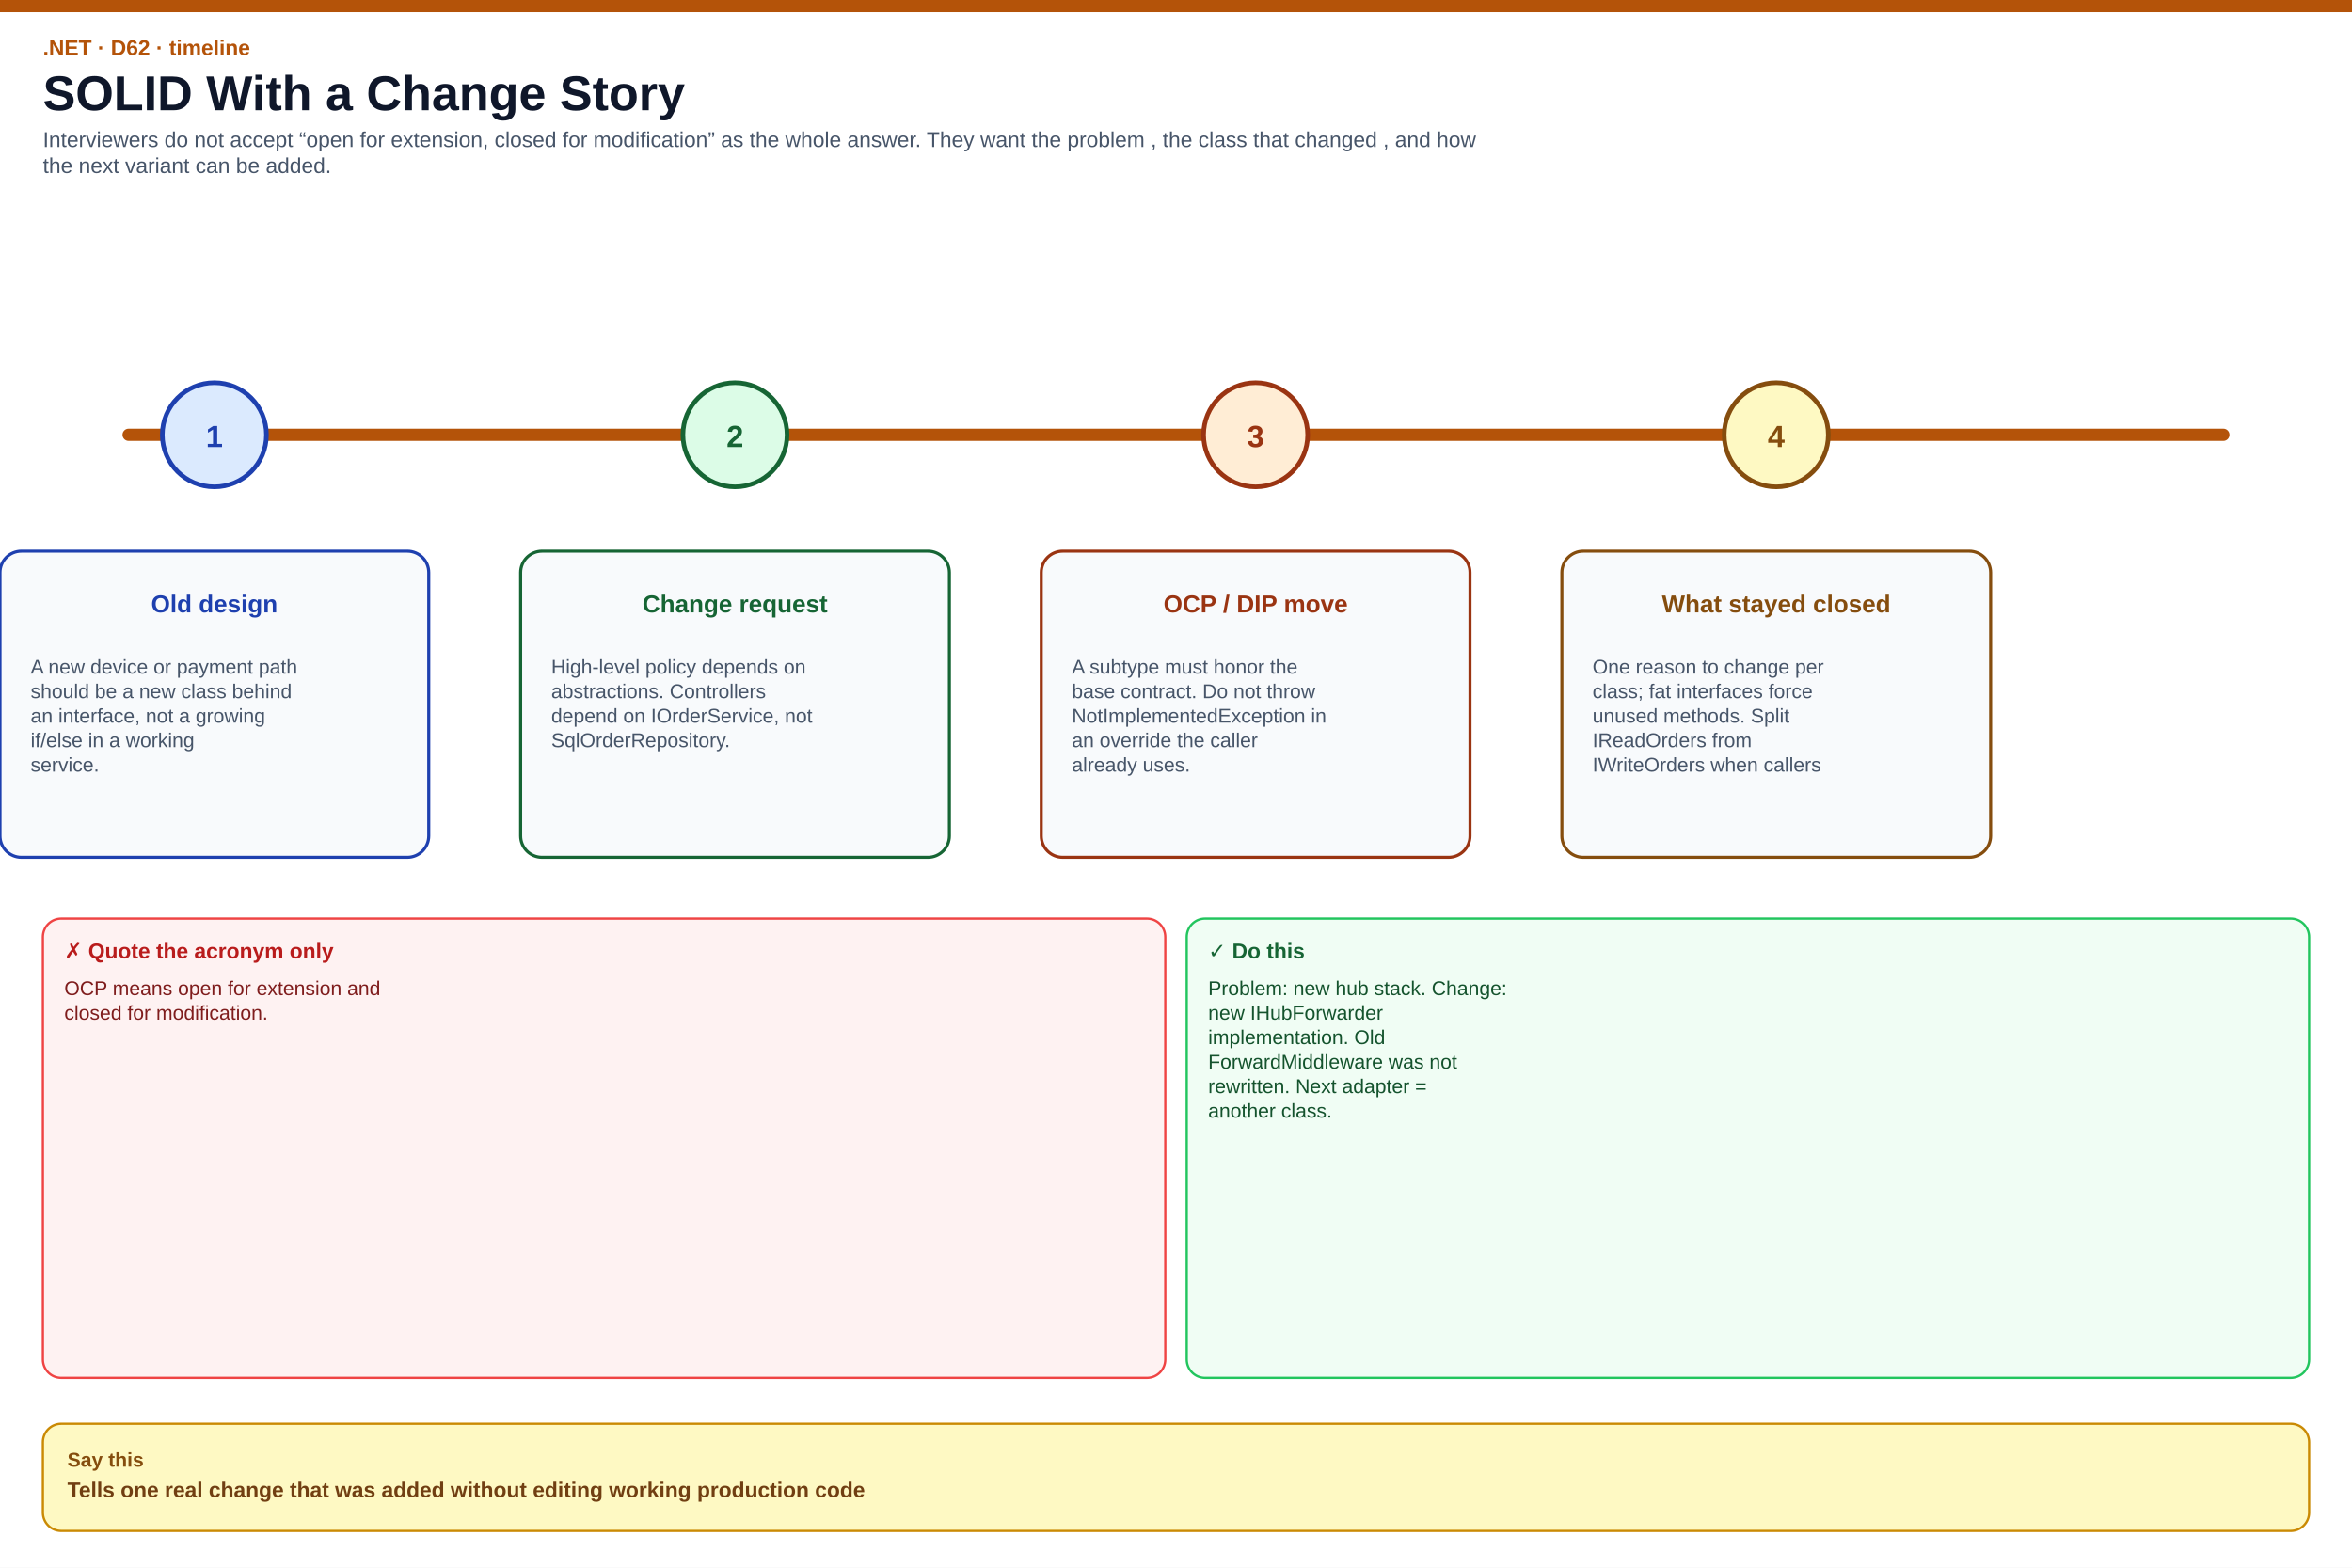
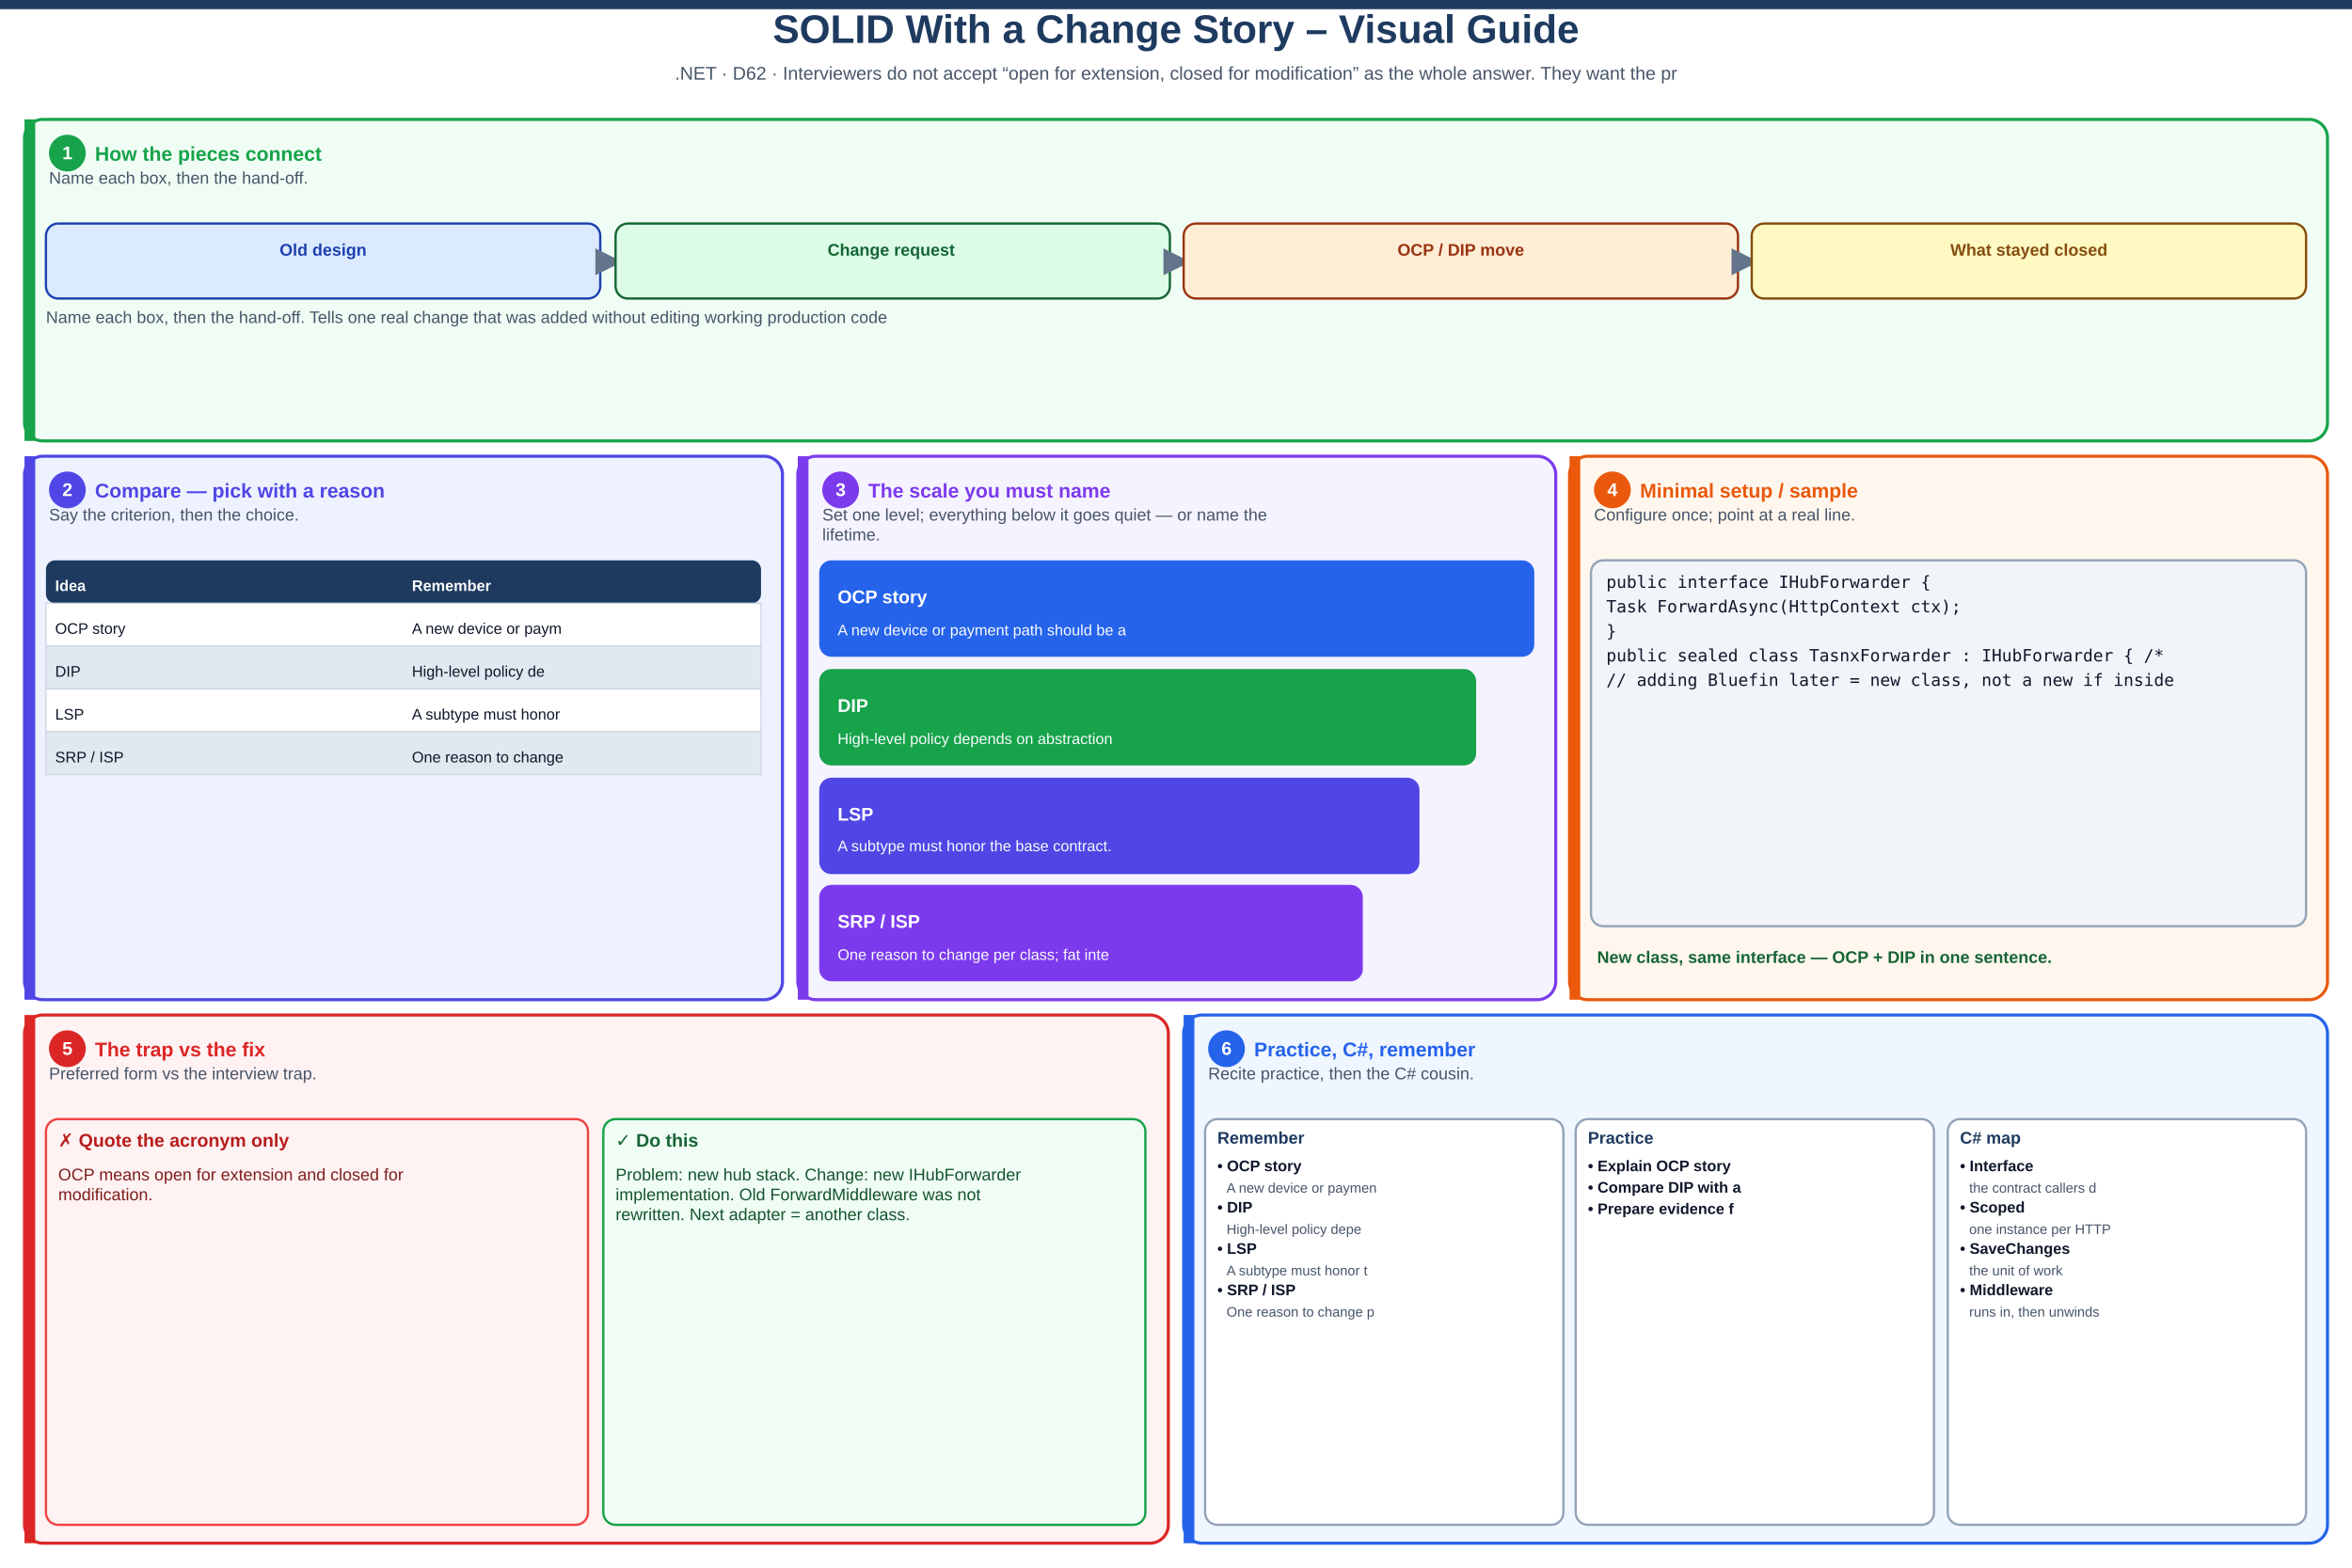
<svg xmlns="http://www.w3.org/2000/svg" width="1536" height="1024" viewBox="0 0 1536 1024">
  <defs>
    <marker id="arrow" markerWidth="8" markerHeight="8" refX="6" refY="4" orient="auto">
      <path d="M0,0 L8,4 L0,8 z" fill="#64748b" />
    </marker>
  </defs>
  <rect x="0" y="0" width="1536" height="1024" rx="0" fill="#ffffff" />
-   <rect x="0" y="0" width="1536" height="8" rx="0" fill="#b45309" />
-   <text x="28" y="36" fill="#b45309" font-size="14" font-weight="700" text-anchor="start" font-family="Segoe UI,Arial,sans-serif">.NET  ·  D62  ·  timeline</text>
-   <text x="28" y="72" fill="#0f172a" font-size="32" font-weight="800" text-anchor="start" font-family="Segoe UI,Arial,sans-serif">SOLID With a Change Story</text>
-   <text x="28" y="96" fill="#475569" font-size="14" font-weight="500" text-anchor="start" font-family="Segoe UI,Arial,sans-serif">
-     <tspan x="28" dy="0">Interviewers do not accept “open for extension, closed for modification” as the whole answer. They want the problem , the class that changed , and how</tspan>
-     <tspan x="28" dy="17">the next variant can be added.</tspan>
+   <rect x="0" y="0" width="1536" height="6" rx="0" fill="#1e3a5f" />
+   <text x="768" y="28" fill="#1e3a5f" font-size="26" font-weight="800" text-anchor="middle" font-family="Segoe UI,Arial,sans-serif">SOLID With a Change Story  –  Visual Guide</text>
+   <text x="768" y="52" fill="#475569" font-size="12" font-weight="500" text-anchor="middle" font-family="Segoe UI,Arial,sans-serif">.NET  ·  D62  ·  Interviewers do not accept “open for extension, closed for modification” as the whole answer. They want the pr</text>
+   <rect x="16" y="78" width="1504" height="210" rx="12" fill="#f0fdf4" stroke="#16a34a" stroke-width="2" />
+   <rect x="16" y="78" width="7" height="210" rx="0" fill="#16a34a" />
+   <circle cx="44" cy="100" r="12" fill="#16a34a" />
+   <text x="44" y="104" fill="#fff" font-size="12" font-weight="800" text-anchor="middle" font-family="Segoe UI,Arial,sans-serif">1</text>
+   <text x="62" y="105" fill="#16a34a" font-size="13" font-weight="800" text-anchor="start" font-family="Segoe UI,Arial,sans-serif">How the pieces connect</text>
+   <text x="32" y="120" fill="#475569" font-size="11" font-weight="500" text-anchor="start" font-family="Segoe UI,Arial,sans-serif">
+     <tspan x="32" dy="0">Name each box, then the hand-off.</tspan>
  </text>
-   <rect x="80" y="280" width="1376" height="8" rx="4" fill="#b45309" />
-   <circle cx="140" cy="284" r="34" fill="#dbeafe" stroke="#1e40af" stroke-width="3" />
-   <text x="140" y="292" fill="#1e40af" font-size="20" font-weight="800" text-anchor="middle" font-family="Segoe UI,Arial,sans-serif">1</text>
-   <rect x="0" y="360" width="280" height="200" rx="14" fill="#f8fafc" stroke="#1e40af" stroke-width="2" />
-   <text x="140" y="400" fill="#1e40af" font-size="16" font-weight="800" text-anchor="middle" font-family="Segoe UI,Arial,sans-serif">Old design</text>
-   <text x="20" y="440" fill="#475569" font-size="13" font-weight="500" text-anchor="start" font-family="Segoe UI,Arial,sans-serif">
-     <tspan x="20" dy="0">A new device or payment path</tspan>
-     <tspan x="20" dy="16">should be a new class behind</tspan>
-     <tspan x="20" dy="16">an interface, not a growing</tspan>
-     <tspan x="20" dy="16">if/else in a working</tspan>
-     <tspan x="20" dy="16">service.</tspan>
+   <rect x="30" y="146" width="362" height="49" rx="8" fill="#dbeafe" stroke="#1e40af" stroke-width="1.5" />
+   <text x="211" y="167" fill="#1e40af" font-size="11" font-weight="800" text-anchor="middle" font-family="Segoe UI,Arial,sans-serif">
+     <tspan x="211" dy="0">Old design</tspan>
  </text>
-   <circle cx="480" cy="284" r="34" fill="#dcfce7" stroke="#166534" stroke-width="3" />
-   <text x="480" y="292" fill="#166534" font-size="20" font-weight="800" text-anchor="middle" font-family="Segoe UI,Arial,sans-serif">2</text>
-   <rect x="340" y="360" width="280" height="200" rx="14" fill="#f8fafc" stroke="#166534" stroke-width="2" />
-   <text x="480" y="400" fill="#166534" font-size="16" font-weight="800" text-anchor="middle" font-family="Segoe UI,Arial,sans-serif">Change request</text>
-   <text x="360" y="440" fill="#475569" font-size="13" font-weight="500" text-anchor="start" font-family="Segoe UI,Arial,sans-serif">
-     <tspan x="360" dy="0">High-level policy depends on</tspan>
-     <tspan x="360" dy="16">abstractions. Controllers</tspan>
-     <tspan x="360" dy="16">depend on IOrderService, not</tspan>
-     <tspan x="360" dy="16">SqlOrderRepository.</tspan>
+   <line x1="392" y1="171" x2="402" y2="171" stroke="#1e40af" stroke-width="2.2" marker-end="url(#arrow)" />
+   <rect x="402" y="146" width="362" height="49" rx="8" fill="#dcfce7" stroke="#166534" stroke-width="1.5" />
+   <text x="582" y="167" fill="#166534" font-size="11" font-weight="800" text-anchor="middle" font-family="Segoe UI,Arial,sans-serif">
+     <tspan x="582" dy="0">Change request</tspan>
  </text>
-   <circle cx="820" cy="284" r="34" fill="#ffedd5" stroke="#9a3412" stroke-width="3" />
-   <text x="820" y="292" fill="#9a3412" font-size="20" font-weight="800" text-anchor="middle" font-family="Segoe UI,Arial,sans-serif">3</text>
-   <rect x="680" y="360" width="280" height="200" rx="14" fill="#f8fafc" stroke="#9a3412" stroke-width="2" />
-   <text x="820" y="400" fill="#9a3412" font-size="16" font-weight="800" text-anchor="middle" font-family="Segoe UI,Arial,sans-serif">OCP / DIP move</text>
-   <text x="700" y="440" fill="#475569" font-size="13" font-weight="500" text-anchor="start" font-family="Segoe UI,Arial,sans-serif">
-     <tspan x="700" dy="0">A subtype must honor the</tspan>
-     <tspan x="700" dy="16">base contract. Do not throw</tspan>
-     <tspan x="700" dy="16">NotImplementedException in</tspan>
-     <tspan x="700" dy="16">an override the caller</tspan>
-     <tspan x="700" dy="16">already uses.</tspan>
+   <line x1="763" y1="171" x2="773" y2="171" stroke="#1e40af" stroke-width="2.2" marker-end="url(#arrow)" />
+   <rect x="773" y="146" width="362" height="49" rx="8" fill="#ffedd5" stroke="#9a3412" stroke-width="1.5" />
+   <text x="954" y="167" fill="#9a3412" font-size="11" font-weight="800" text-anchor="middle" font-family="Segoe UI,Arial,sans-serif">
+     <tspan x="954" dy="0">OCP / DIP move</tspan>
  </text>
-   <circle cx="1160" cy="284" r="34" fill="#fef9c3" stroke="#854d0e" stroke-width="3" />
-   <text x="1160" y="292" fill="#854d0e" font-size="20" font-weight="800" text-anchor="middle" font-family="Segoe UI,Arial,sans-serif">4</text>
-   <rect x="1020" y="360" width="280" height="200" rx="14" fill="#f8fafc" stroke="#854d0e" stroke-width="2" />
-   <text x="1160" y="400" fill="#854d0e" font-size="16" font-weight="800" text-anchor="middle" font-family="Segoe UI,Arial,sans-serif">What stayed closed</text>
-   <text x="1040" y="440" fill="#475569" font-size="13" font-weight="500" text-anchor="start" font-family="Segoe UI,Arial,sans-serif">
-     <tspan x="1040" dy="0">One reason to change per</tspan>
-     <tspan x="1040" dy="16">class; fat interfaces force</tspan>
-     <tspan x="1040" dy="16">unused methods. Split</tspan>
-     <tspan x="1040" dy="16">IReadOrders from</tspan>
-     <tspan x="1040" dy="16">IWriteOrders when callers</tspan>
+   <line x1="1134" y1="171" x2="1144" y2="171" stroke="#1e40af" stroke-width="2.2" marker-end="url(#arrow)" />
+   <rect x="1144" y="146" width="362" height="49" rx="8" fill="#fef9c3" stroke="#854d0e" stroke-width="1.5" />
+   <text x="1325" y="167" fill="#854d0e" font-size="11" font-weight="800" text-anchor="middle" font-family="Segoe UI,Arial,sans-serif">
+     <tspan x="1325" dy="0">What stayed closed</tspan>
  </text>
-   <rect x="28" y="600" width="733" height="300" rx="12" fill="#fef2f2" stroke="#ef4444" stroke-width="1.5" />
-   <text x="42" y="626" fill="#b91c1c" font-size="14" font-weight="800" text-anchor="start" font-family="Segoe UI,Arial,sans-serif">✗  Quote the acronym only</text>
-   <text x="42" y="650" fill="#7f1d1d" font-size="13" font-weight="500" text-anchor="start" font-family="Segoe UI,Arial,sans-serif">
-     <tspan x="42" dy="0">OCP means open for extension and</tspan>
-     <tspan x="42" dy="16">closed for modification.</tspan>
+   <text x="30" y="211" fill="#475569" font-size="11" font-weight="500" text-anchor="start" font-family="Segoe UI,Arial,sans-serif">
+     <tspan x="30" dy="0">Name each box, then the hand-off. Tells one real change that was added without editing working production code</tspan>
  </text>
-   <rect x="775" y="600" width="733" height="300" rx="12" fill="#f0fdf4" stroke="#22c55e" stroke-width="1.5" />
-   <text x="789" y="626" fill="#166534" font-size="14" font-weight="800" text-anchor="start" font-family="Segoe UI,Arial,sans-serif">✓  Do this</text>
-   <text x="789" y="650" fill="#14532d" font-size="13" font-weight="500" text-anchor="start" font-family="Segoe UI,Arial,sans-serif">
-     <tspan x="789" dy="0">Problem: new hub stack. Change:</tspan>
-     <tspan x="789" dy="16">new IHubForwarder</tspan>
-     <tspan x="789" dy="16">implementation. Old</tspan>
-     <tspan x="789" dy="16">ForwardMiddleware was not</tspan>
-     <tspan x="789" dy="16">rewritten. Next adapter =</tspan>
-     <tspan x="789" dy="16">another class.</tspan>
+   <rect x="16" y="298" width="495" height="355" rx="12" fill="#eef2ff" stroke="#4f46e5" stroke-width="2" />
+   <rect x="16" y="298" width="7" height="355" rx="0" fill="#4f46e5" />
+   <circle cx="44" cy="320" r="12" fill="#4f46e5" />
+   <text x="44" y="324" fill="#fff" font-size="12" font-weight="800" text-anchor="middle" font-family="Segoe UI,Arial,sans-serif">2</text>
+   <text x="62" y="325" fill="#4f46e5" font-size="13" font-weight="800" text-anchor="start" font-family="Segoe UI,Arial,sans-serif">Compare — pick with a reason</text>
+   <text x="32" y="340" fill="#475569" font-size="11" font-weight="500" text-anchor="start" font-family="Segoe UI,Arial,sans-serif">
+     <tspan x="32" dy="0">Say the criterion, then the choice.</tspan>
  </text>
-   <rect x="28" y="930" width="1480" height="70" rx="12" fill="#fef9c3" stroke="#ca8a04" stroke-width="1.5" />
-   <text x="44" y="958" fill="#854d0e" font-size="13" font-weight="800" text-anchor="start" font-family="Segoe UI,Arial,sans-serif">Say this</text>
-   <text x="44" y="978" fill="#713f12" font-size="14" font-weight="600" text-anchor="start" font-family="Segoe UI,Arial,sans-serif">
-     <tspan x="44" dy="0">Tells one real change that was added without editing working production code</tspan>
+   <rect x="30" y="366" width="467" height="28" rx="6" fill="#1e3a5f" />
+   <text x="36" y="386" fill="#fff" font-size="10" font-weight="700" text-anchor="start" font-family="Segoe UI,Arial,sans-serif">Idea</text>
+   <text x="269" y="386" fill="#fff" font-size="10" font-weight="700" text-anchor="start" font-family="Segoe UI,Arial,sans-serif">Remember</text>
+   <rect x="30" y="394" width="467" height="28" rx="0" fill="#ffffff" stroke="#cbd5e1" stroke-width="0.8" />
+   <text x="36" y="414" fill="#0f172a" font-size="10" font-weight="500" text-anchor="start" font-family="Segoe UI,Arial,sans-serif">OCP story</text>
+   <text x="269" y="414" fill="#0f172a" font-size="10" font-weight="500" text-anchor="start" font-family="Segoe UI,Arial,sans-serif">A new device or paym</text>
+   <rect x="30" y="422" width="467" height="28" rx="0" fill="#e2e8f0" stroke="#cbd5e1" stroke-width="0.8" />
+   <text x="36" y="442" fill="#0f172a" font-size="10" font-weight="500" text-anchor="start" font-family="Segoe UI,Arial,sans-serif">DIP</text>
+   <text x="269" y="442" fill="#0f172a" font-size="10" font-weight="500" text-anchor="start" font-family="Segoe UI,Arial,sans-serif">High-level policy de</text>
+   <rect x="30" y="450" width="467" height="28" rx="0" fill="#ffffff" stroke="#cbd5e1" stroke-width="0.8" />
+   <text x="36" y="470" fill="#0f172a" font-size="10" font-weight="500" text-anchor="start" font-family="Segoe UI,Arial,sans-serif">LSP</text>
+   <text x="269" y="470" fill="#0f172a" font-size="10" font-weight="500" text-anchor="start" font-family="Segoe UI,Arial,sans-serif">A subtype must honor</text>
+   <rect x="30" y="478" width="467" height="28" rx="0" fill="#e2e8f0" stroke="#cbd5e1" stroke-width="0.8" />
+   <text x="36" y="498" fill="#0f172a" font-size="10" font-weight="500" text-anchor="start" font-family="Segoe UI,Arial,sans-serif">SRP / ISP</text>
+   <text x="269" y="498" fill="#0f172a" font-size="10" font-weight="500" text-anchor="start" font-family="Segoe UI,Arial,sans-serif">One reason to change</text>
+   <rect x="521" y="298" width="495" height="355" rx="12" fill="#f5f3ff" stroke="#7c3aed" stroke-width="2" />
+   <rect x="521" y="298" width="7" height="355" rx="0" fill="#7c3aed" />
+   <circle cx="549" cy="320" r="12" fill="#7c3aed" />
+   <text x="549" y="324" fill="#fff" font-size="12" font-weight="800" text-anchor="middle" font-family="Segoe UI,Arial,sans-serif">3</text>
+   <text x="567" y="325" fill="#7c3aed" font-size="13" font-weight="800" text-anchor="start" font-family="Segoe UI,Arial,sans-serif">The scale you must name</text>
+   <text x="537" y="340" fill="#475569" font-size="11" font-weight="500" text-anchor="start" font-family="Segoe UI,Arial,sans-serif">
+     <tspan x="537" dy="0">Set one level; everything below it goes quiet — or name the</tspan>
+     <tspan x="537" dy="13">lifetime.</tspan>
  </text>
+   <rect x="535" y="366" width="467" height="63" rx="8" fill="#2563eb" />
+   <text x="547" y="394" fill="#fff" font-size="12" font-weight="800" text-anchor="start" font-family="Segoe UI,Arial,sans-serif">OCP story</text>
+   <text x="547" y="415" fill="#f8fafc" font-size="10" font-weight="500" text-anchor="start" font-family="Segoe UI,Arial,sans-serif">A new device or payment path should be a</text>
+   <rect x="535" y="437" width="429" height="63" rx="8" fill="#16a34a" />
+   <text x="547" y="465" fill="#fff" font-size="12" font-weight="800" text-anchor="start" font-family="Segoe UI,Arial,sans-serif">DIP</text>
+   <text x="547" y="486" fill="#f8fafc" font-size="10" font-weight="500" text-anchor="start" font-family="Segoe UI,Arial,sans-serif">High-level policy depends on abstraction</text>
+   <rect x="535" y="508" width="392" height="63" rx="8" fill="#4f46e5" />
+   <text x="547" y="536" fill="#fff" font-size="12" font-weight="800" text-anchor="start" font-family="Segoe UI,Arial,sans-serif">LSP</text>
+   <text x="547" y="556" fill="#f8fafc" font-size="10" font-weight="500" text-anchor="start" font-family="Segoe UI,Arial,sans-serif">A subtype must honor the base contract. </text>
+   <rect x="535" y="578" width="355" height="63" rx="8" fill="#7c3aed" />
+   <text x="547" y="606" fill="#fff" font-size="12" font-weight="800" text-anchor="start" font-family="Segoe UI,Arial,sans-serif">SRP / ISP</text>
+   <text x="547" y="627" fill="#f8fafc" font-size="10" font-weight="500" text-anchor="start" font-family="Segoe UI,Arial,sans-serif">One reason to change per class; fat inte</text>
+   <rect x="1025" y="298" width="495" height="355" rx="12" fill="#fff7ed" stroke="#ea580c" stroke-width="2" />
+   <rect x="1025" y="298" width="7" height="355" rx="0" fill="#ea580c" />
+   <circle cx="1053" cy="320" r="12" fill="#ea580c" />
+   <text x="1053" y="324" fill="#fff" font-size="12" font-weight="800" text-anchor="middle" font-family="Segoe UI,Arial,sans-serif">4</text>
+   <text x="1071" y="325" fill="#ea580c" font-size="13" font-weight="800" text-anchor="start" font-family="Segoe UI,Arial,sans-serif">Minimal setup / sample</text>
+   <text x="1041" y="340" fill="#475569" font-size="11" font-weight="500" text-anchor="start" font-family="Segoe UI,Arial,sans-serif">
+     <tspan x="1041" dy="0">Configure once; point at a real line.</tspan>
+   </text>
+   <rect x="1039" y="366" width="467" height="239" rx="8" fill="#f1f5f9" stroke="#94a3b8" stroke-width="1.5" />
+   <text x="1049" y="384" fill="#0f172a" font-size="11" font-weight="500" text-anchor="start" font-family="Consolas,Menlo,monospace">public interface IHubForwarder {</text>
+   <text x="1049" y="400" fill="#0f172a" font-size="11" font-weight="500" text-anchor="start" font-family="Consolas,Menlo,monospace">    Task ForwardAsync(HttpContext ctx);</text>
+   <text x="1049" y="416" fill="#0f172a" font-size="11" font-weight="500" text-anchor="start" font-family="Consolas,Menlo,monospace">}</text>
+   <text x="1049" y="432" fill="#0f172a" font-size="11" font-weight="500" text-anchor="start" font-family="Consolas,Menlo,monospace">public sealed class TasnxForwarder : IHubForwarder { /* </text>
+   <text x="1049" y="448" fill="#0f172a" font-size="11" font-weight="500" text-anchor="start" font-family="Consolas,Menlo,monospace">// adding Bluefin later = new class, not a new if inside</text>
+   <text x="1043" y="629" fill="#166534" font-size="11" font-weight="700" text-anchor="start" font-family="Segoe UI,Arial,sans-serif">New class, same interface — OCP + DIP in one sentence.</text>
+   <rect x="16" y="663" width="747" height="345" rx="12" fill="#fef2f2" stroke="#dc2626" stroke-width="2" />
+   <rect x="16" y="663" width="7" height="345" rx="0" fill="#dc2626" />
+   <circle cx="44" cy="685" r="12" fill="#dc2626" />
+   <text x="44" y="689" fill="#fff" font-size="12" font-weight="800" text-anchor="middle" font-family="Segoe UI,Arial,sans-serif">5</text>
+   <text x="62" y="690" fill="#dc2626" font-size="13" font-weight="800" text-anchor="start" font-family="Segoe UI,Arial,sans-serif">The trap vs the fix</text>
+   <text x="32" y="705" fill="#475569" font-size="11" font-weight="500" text-anchor="start" font-family="Segoe UI,Arial,sans-serif">
+     <tspan x="32" dy="0">Preferred form vs the interview trap.</tspan>
+   </text>
+   <rect x="30" y="731" width="354" height="265" rx="8" fill="#fef2f2" stroke="#ef4444" stroke-width="1.5" />
+   <text x="38" y="749" fill="#b91c1c" font-size="12" font-weight="800" text-anchor="start" font-family="Segoe UI,Arial,sans-serif">✗  Quote the acronym only</text>
+   <text x="38" y="771" fill="#7f1d1d" font-size="11" font-weight="500" text-anchor="start" font-family="Segoe UI,Arial,sans-serif">
+     <tspan x="38" dy="0">OCP means open for extension and closed for</tspan>
+     <tspan x="38" dy="13">modification.</tspan>
+   </text>
+   <rect x="394" y="731" width="354" height="265" rx="8" fill="#f0fdf4" stroke="#16a34a" stroke-width="1.5" />
+   <text x="402" y="749" fill="#166534" font-size="12" font-weight="800" text-anchor="start" font-family="Segoe UI,Arial,sans-serif">✓  Do this</text>
+   <text x="402" y="771" fill="#14532d" font-size="11" font-weight="500" text-anchor="start" font-family="Segoe UI,Arial,sans-serif">
+     <tspan x="402" dy="0">Problem: new hub stack. Change: new IHubForwarder</tspan>
+     <tspan x="402" dy="13">implementation. Old ForwardMiddleware was not</tspan>
+     <tspan x="402" dy="13">rewritten. Next adapter = another class.</tspan>
+   </text>
+   <rect x="773" y="663" width="747" height="345" rx="12" fill="#eff6ff" stroke="#2563eb" stroke-width="2" />
+   <rect x="773" y="663" width="7" height="345" rx="0" fill="#2563eb" />
+   <circle cx="801" cy="685" r="12" fill="#2563eb" />
+   <text x="801" y="689" fill="#fff" font-size="12" font-weight="800" text-anchor="middle" font-family="Segoe UI,Arial,sans-serif">6</text>
+   <text x="819" y="690" fill="#2563eb" font-size="13" font-weight="800" text-anchor="start" font-family="Segoe UI,Arial,sans-serif">Practice, C#, remember</text>
+   <text x="789" y="705" fill="#475569" font-size="11" font-weight="500" text-anchor="start" font-family="Segoe UI,Arial,sans-serif">
+     <tspan x="789" dy="0">Recite practice, then the C# cousin.</tspan>
+   </text>
+   <rect x="787" y="731" width="234" height="265" rx="8" fill="#fff" stroke="#94a3b8" stroke-width="1.5" />
+   <text x="795" y="747" fill="#1e3a5f" font-size="11" font-weight="800" text-anchor="start" font-family="Segoe UI,Arial,sans-serif">Remember</text>
+   <text x="795" y="765" fill="#0f172a" font-size="10" font-weight="700" text-anchor="start" font-family="Segoe UI,Arial,sans-serif">• OCP story</text>
+   <text x="801" y="779" fill="#475569" font-size="9" font-weight="500" text-anchor="start" font-family="Segoe UI,Arial,sans-serif">A new device or paymen</text>
+   <text x="795" y="792" fill="#0f172a" font-size="10" font-weight="700" text-anchor="start" font-family="Segoe UI,Arial,sans-serif">• DIP</text>
+   <text x="801" y="806" fill="#475569" font-size="9" font-weight="500" text-anchor="start" font-family="Segoe UI,Arial,sans-serif">High-level policy depe</text>
+   <text x="795" y="819" fill="#0f172a" font-size="10" font-weight="700" text-anchor="start" font-family="Segoe UI,Arial,sans-serif">• LSP</text>
+   <text x="801" y="833" fill="#475569" font-size="9" font-weight="500" text-anchor="start" font-family="Segoe UI,Arial,sans-serif">A subtype must honor t</text>
+   <text x="795" y="846" fill="#0f172a" font-size="10" font-weight="700" text-anchor="start" font-family="Segoe UI,Arial,sans-serif">• SRP / ISP</text>
+   <text x="801" y="860" fill="#475569" font-size="9" font-weight="500" text-anchor="start" font-family="Segoe UI,Arial,sans-serif">One reason to change p</text>
+   <rect x="1029" y="731" width="234" height="265" rx="8" fill="#fff" stroke="#94a3b8" stroke-width="1.5" />
+   <text x="1037" y="747" fill="#1e3a5f" font-size="11" font-weight="800" text-anchor="start" font-family="Segoe UI,Arial,sans-serif">Practice</text>
+   <text x="1037" y="765" fill="#0f172a" font-size="10" font-weight="700" text-anchor="start" font-family="Segoe UI,Arial,sans-serif">• Explain OCP story </text>
+   <text x="1037" y="779" fill="#0f172a" font-size="10" font-weight="700" text-anchor="start" font-family="Segoe UI,Arial,sans-serif">• Compare DIP with a</text>
+   <text x="1037" y="793" fill="#0f172a" font-size="10" font-weight="700" text-anchor="start" font-family="Segoe UI,Arial,sans-serif">• Prepare evidence f</text>
+   <rect x="1272" y="731" width="234" height="265" rx="8" fill="#fff" stroke="#94a3b8" stroke-width="1.5" />
+   <text x="1280" y="747" fill="#1e3a5f" font-size="11" font-weight="800" text-anchor="start" font-family="Segoe UI,Arial,sans-serif">C# map</text>
+   <text x="1280" y="765" fill="#0f172a" font-size="10" font-weight="700" text-anchor="start" font-family="Segoe UI,Arial,sans-serif">• Interface</text>
+   <text x="1286" y="779" fill="#475569" font-size="9" font-weight="500" text-anchor="start" font-family="Segoe UI,Arial,sans-serif">the contract callers d</text>
+   <text x="1280" y="792" fill="#0f172a" font-size="10" font-weight="700" text-anchor="start" font-family="Segoe UI,Arial,sans-serif">• Scoped</text>
+   <text x="1286" y="806" fill="#475569" font-size="9" font-weight="500" text-anchor="start" font-family="Segoe UI,Arial,sans-serif">one instance per HTTP </text>
+   <text x="1280" y="819" fill="#0f172a" font-size="10" font-weight="700" text-anchor="start" font-family="Segoe UI,Arial,sans-serif">• SaveChanges</text>
+   <text x="1286" y="833" fill="#475569" font-size="9" font-weight="500" text-anchor="start" font-family="Segoe UI,Arial,sans-serif">the unit of work</text>
+   <text x="1280" y="846" fill="#0f172a" font-size="10" font-weight="700" text-anchor="start" font-family="Segoe UI,Arial,sans-serif">• Middleware</text>
+   <text x="1286" y="860" fill="#475569" font-size="9" font-weight="500" text-anchor="start" font-family="Segoe UI,Arial,sans-serif">runs in, then unwinds </text>
</svg>
